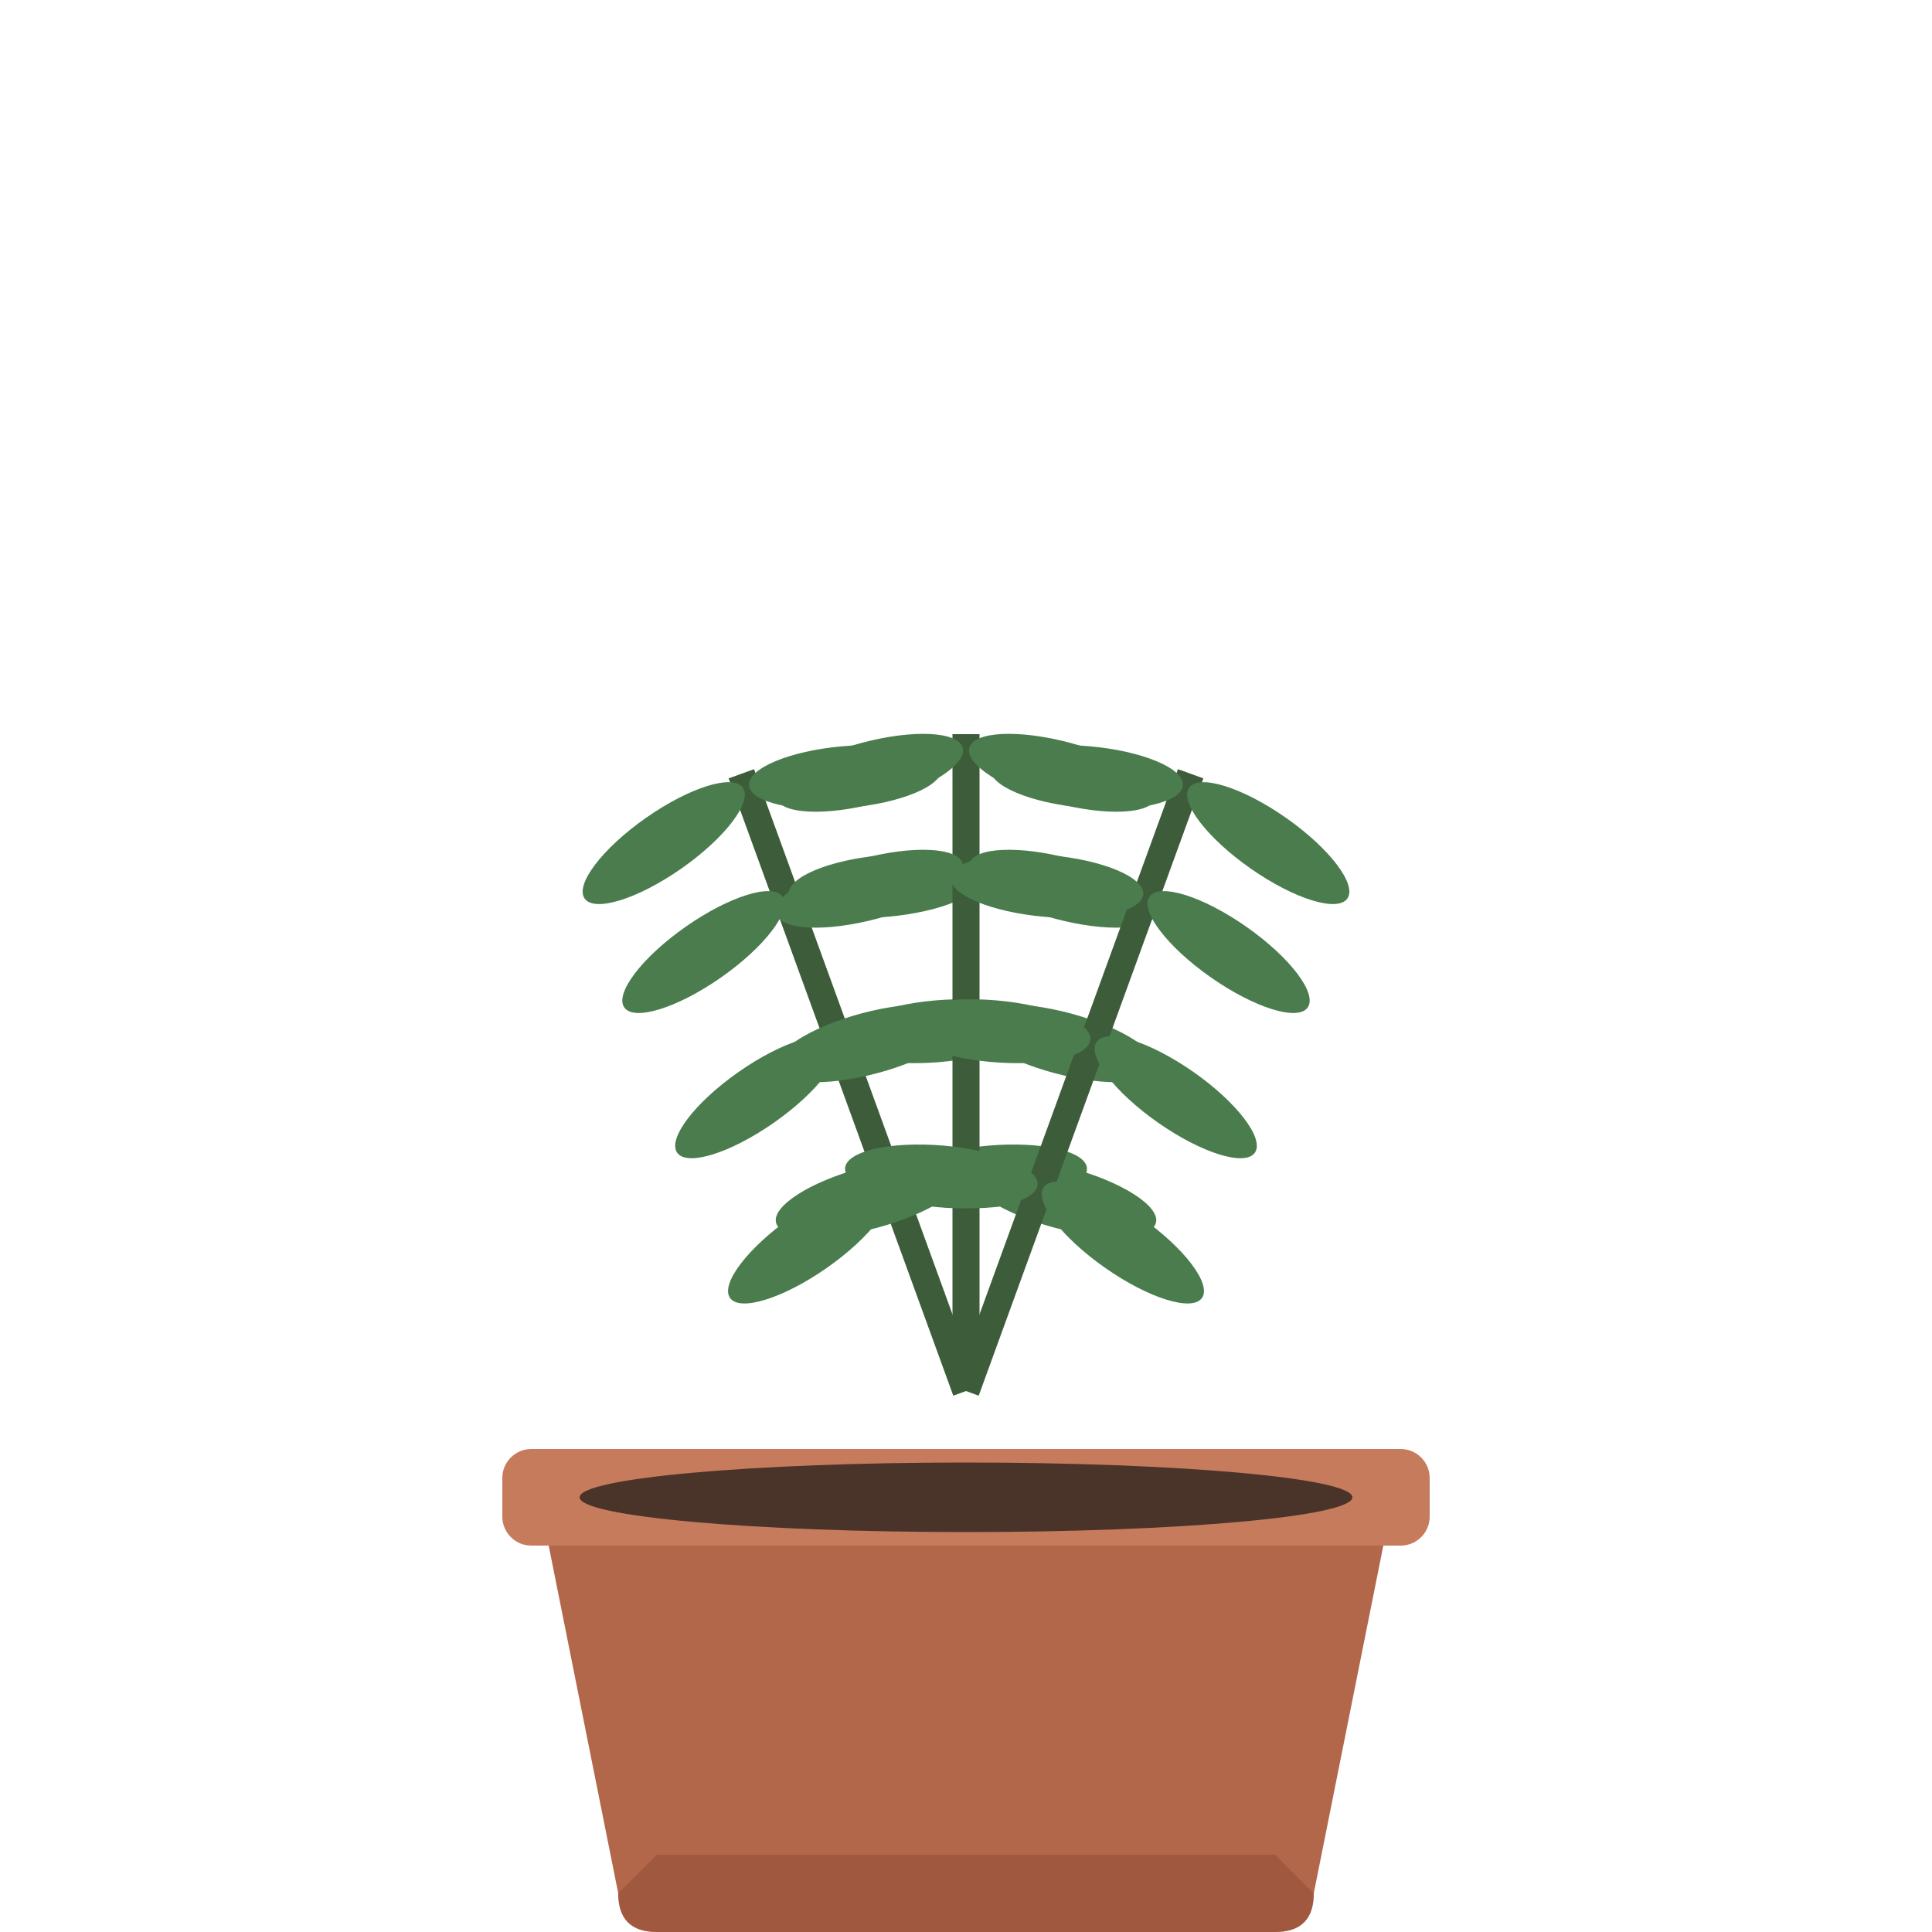
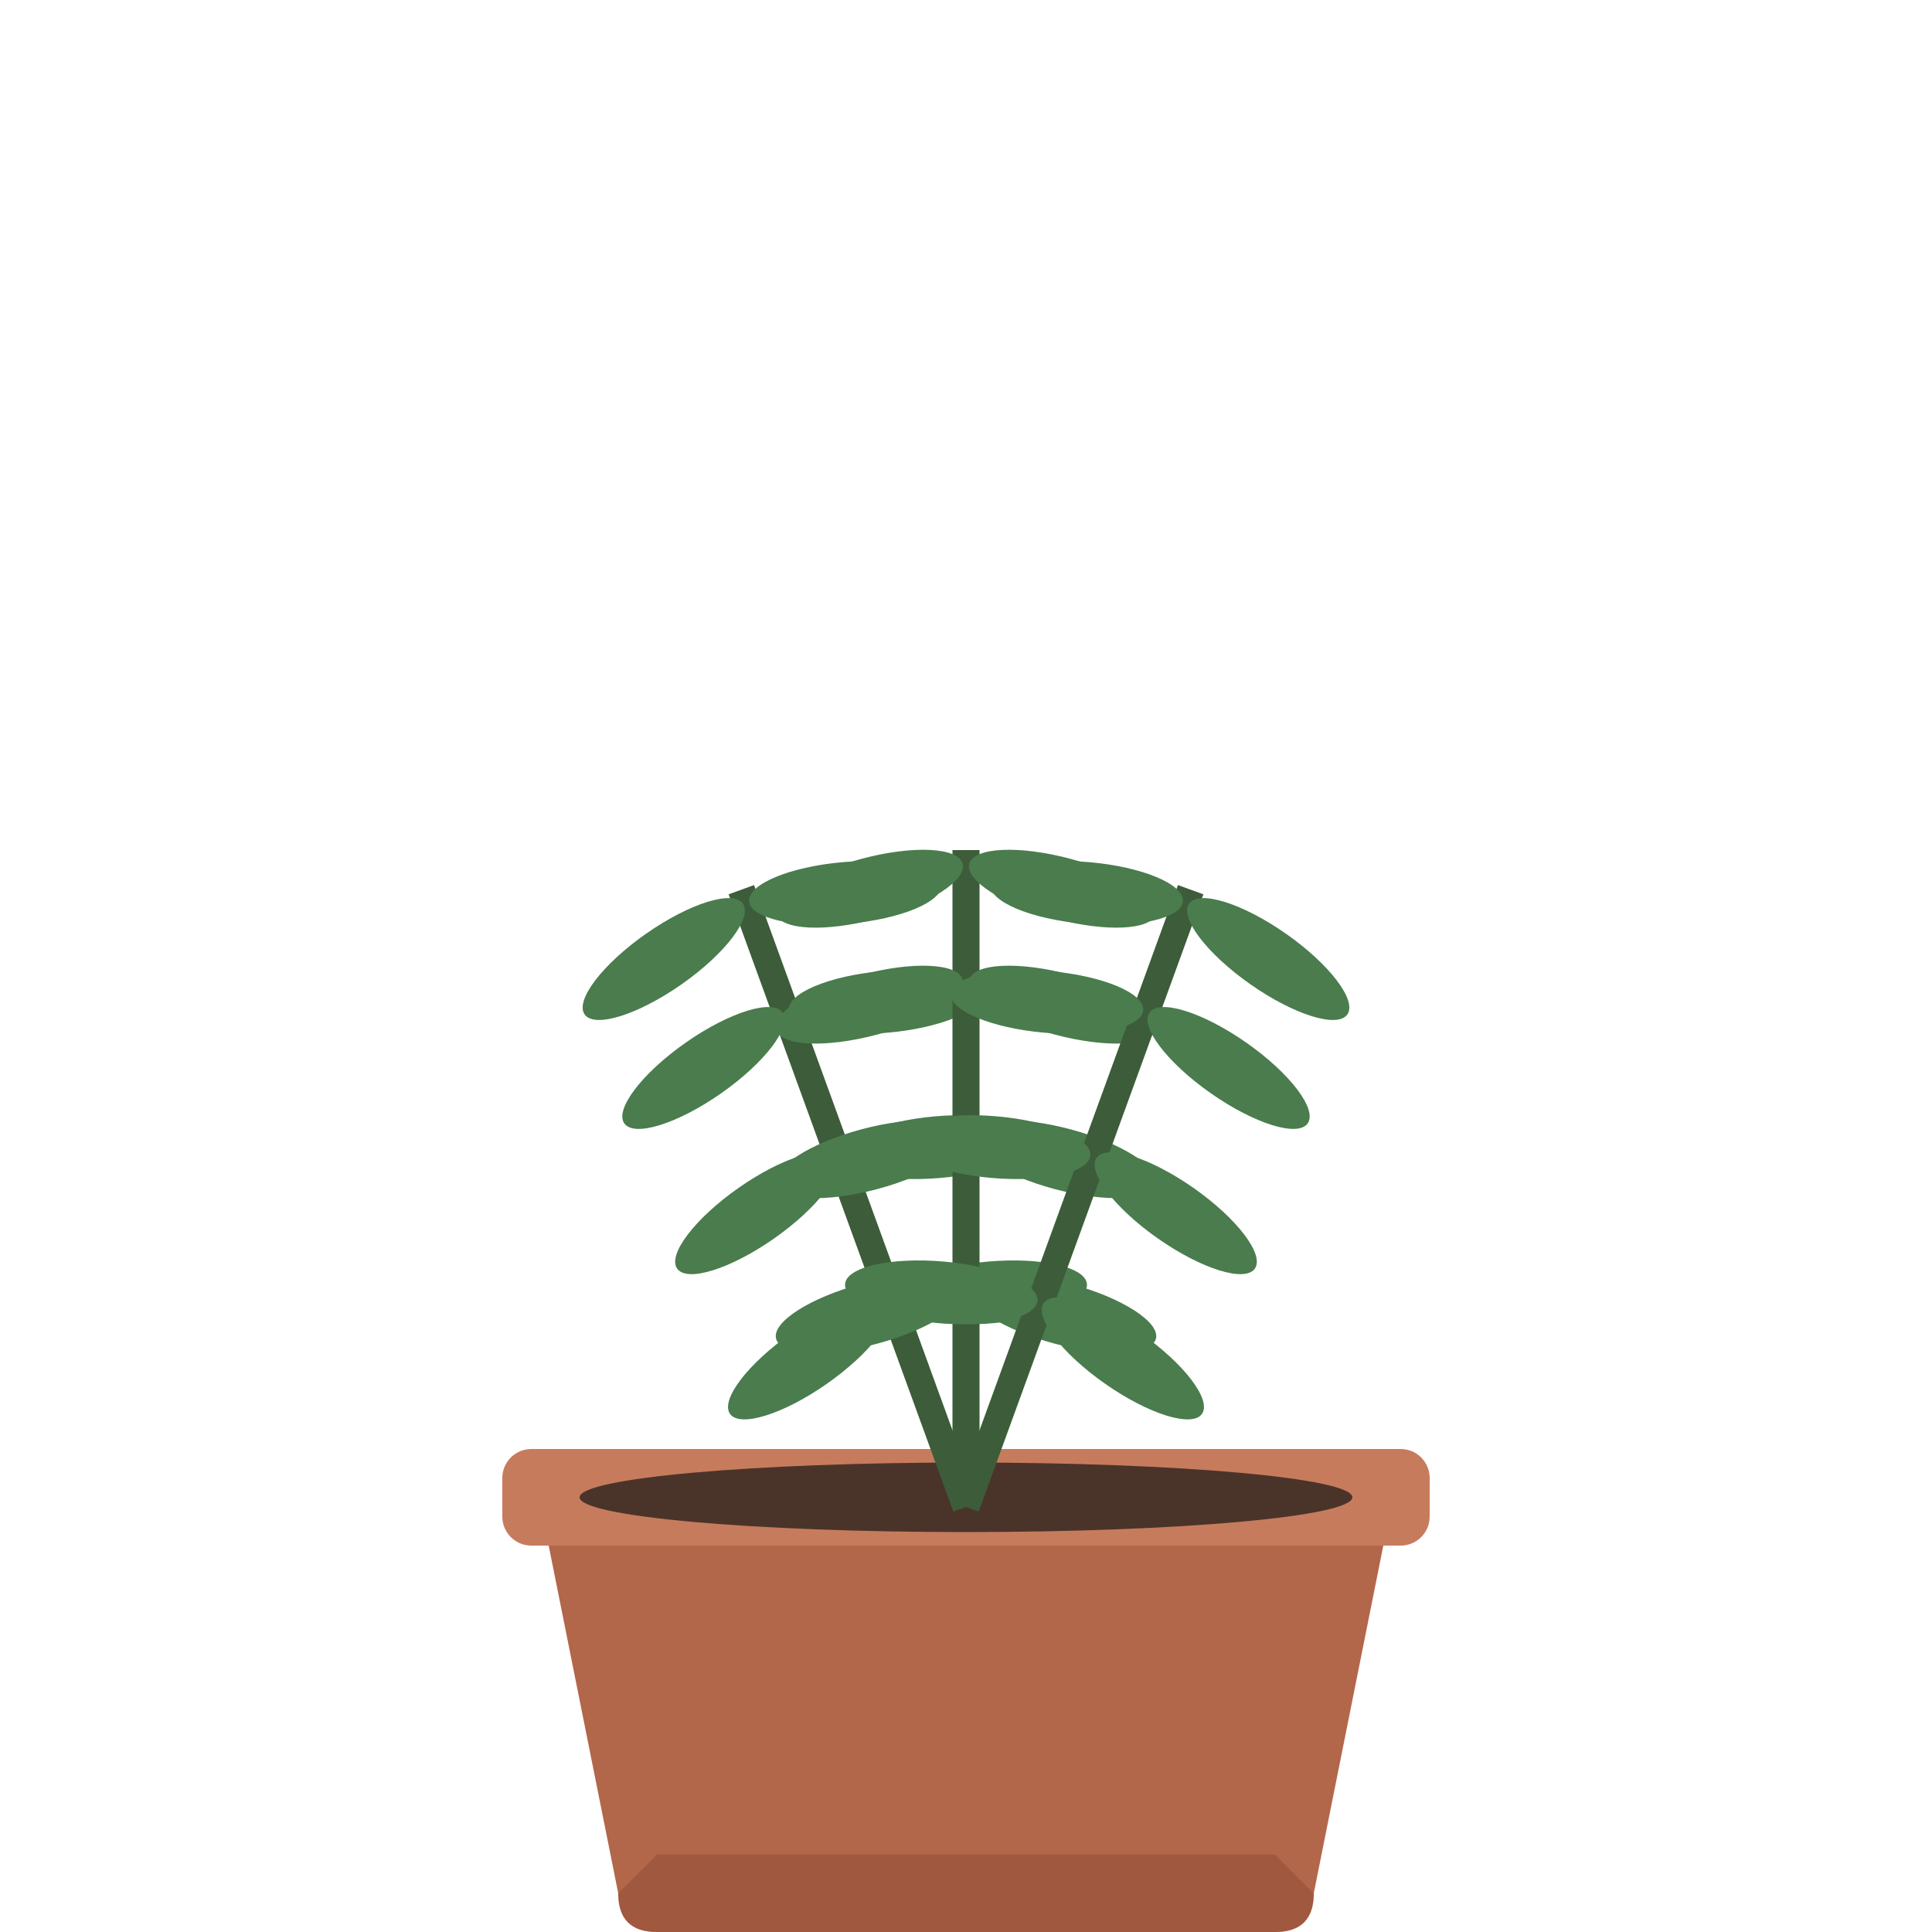
- <svg xmlns="http://www.w3.org/2000/svg" viewBox="0 0 100 100" width="100" height="100" role="img" aria-label="Parlor Palm">
+ <svg xmlns="http://www.w3.org/2000/svg" viewBox="0 0 100 100" width="100" height="100" role="img" aria-label="Bergpalm">
  <path d="M 28 78 L 32 98 Q 32 100 34 100 L 66 100 Q 68 100 68 98 L 72 78 Z" fill="#B2664A" />
  <rect x="26" y="75" width="48" height="5" rx="1.5" fill="#C77B5D" />
  <path d="M 32 98 Q 32 100 34 100 L 66 100 Q 68 100 68 98 L 66 96 L 34 96 Z" fill="#8E4A33" opacity="0.5" />
  <ellipse cx="50" cy="77.5" rx="20" ry="1.8" fill="#4A3429" />
-   <g transform="translate(50 72) rotate(-20)">
+   <g transform="translate(50 78) rotate(-20)">
    <path d="M 0 0 L 0 -34" stroke="#3D5C3A" stroke-width="1.4" fill="none" />
    <ellipse cx="-5" cy="-10" rx="5" ry="1.6" fill="#4A7C4E" transform="rotate(-15 -5 -10)" />
    <ellipse cx="5" cy="-10" rx="5" ry="1.6" fill="#4A7C4E" transform="rotate(15 5 -10)" />
    <ellipse cx="-5" cy="-18" rx="5" ry="1.6" fill="#4A7C4E" transform="rotate(-15 -5 -18)" />
    <ellipse cx="5" cy="-18" rx="5" ry="1.6" fill="#4A7C4E" transform="rotate(15 5 -18)" />
    <ellipse cx="-5" cy="-26" rx="5" ry="1.6" fill="#4A7C4E" transform="rotate(-15 -5 -26)" />
    <ellipse cx="5" cy="-26" rx="5" ry="1.6" fill="#4A7C4E" transform="rotate(15 5 -26)" />
    <ellipse cx="-5" cy="-32" rx="5" ry="1.6" fill="#4A7C4E" transform="rotate(-15 -5 -32)" />
    <ellipse cx="5" cy="-32" rx="5" ry="1.6" fill="#4A7C4E" transform="rotate(15 5 -32)" />
  </g>
-   <g transform="translate(50 72) rotate(0)">
+   <g transform="translate(50 78) rotate(0)">
    <path d="M 0 0 L 0 -34" stroke="#3D5C3A" stroke-width="1.4" fill="none" />
    <ellipse cx="-5" cy="-10" rx="5" ry="1.6" fill="#4A7C4E" transform="rotate(-15 -5 -10)" />
    <ellipse cx="5" cy="-10" rx="5" ry="1.6" fill="#4A7C4E" transform="rotate(15 5 -10)" />
    <ellipse cx="-5" cy="-18" rx="5" ry="1.6" fill="#4A7C4E" transform="rotate(-15 -5 -18)" />
    <ellipse cx="5" cy="-18" rx="5" ry="1.6" fill="#4A7C4E" transform="rotate(15 5 -18)" />
    <ellipse cx="-5" cy="-26" rx="5" ry="1.6" fill="#4A7C4E" transform="rotate(-15 -5 -26)" />
    <ellipse cx="5" cy="-26" rx="5" ry="1.6" fill="#4A7C4E" transform="rotate(15 5 -26)" />
    <ellipse cx="-5" cy="-32" rx="5" ry="1.6" fill="#4A7C4E" transform="rotate(-15 -5 -32)" />
    <ellipse cx="5" cy="-32" rx="5" ry="1.6" fill="#4A7C4E" transform="rotate(15 5 -32)" />
  </g>
-   <g transform="translate(50 72) rotate(20)">
+   <g transform="translate(50 78) rotate(20)">
    <path d="M 0 0 L 0 -34" stroke="#3D5C3A" stroke-width="1.4" fill="none" />
    <ellipse cx="-5" cy="-10" rx="5" ry="1.6" fill="#4A7C4E" transform="rotate(-15 -5 -10)" />
    <ellipse cx="5" cy="-10" rx="5" ry="1.6" fill="#4A7C4E" transform="rotate(15 5 -10)" />
    <ellipse cx="-5" cy="-18" rx="5" ry="1.6" fill="#4A7C4E" transform="rotate(-15 -5 -18)" />
    <ellipse cx="5" cy="-18" rx="5" ry="1.6" fill="#4A7C4E" transform="rotate(15 5 -18)" />
    <ellipse cx="-5" cy="-26" rx="5" ry="1.6" fill="#4A7C4E" transform="rotate(-15 -5 -26)" />
    <ellipse cx="5" cy="-26" rx="5" ry="1.6" fill="#4A7C4E" transform="rotate(15 5 -26)" />
    <ellipse cx="-5" cy="-32" rx="5" ry="1.6" fill="#4A7C4E" transform="rotate(-15 -5 -32)" />
    <ellipse cx="5" cy="-32" rx="5" ry="1.6" fill="#4A7C4E" transform="rotate(15 5 -32)" />
  </g>
</svg>
